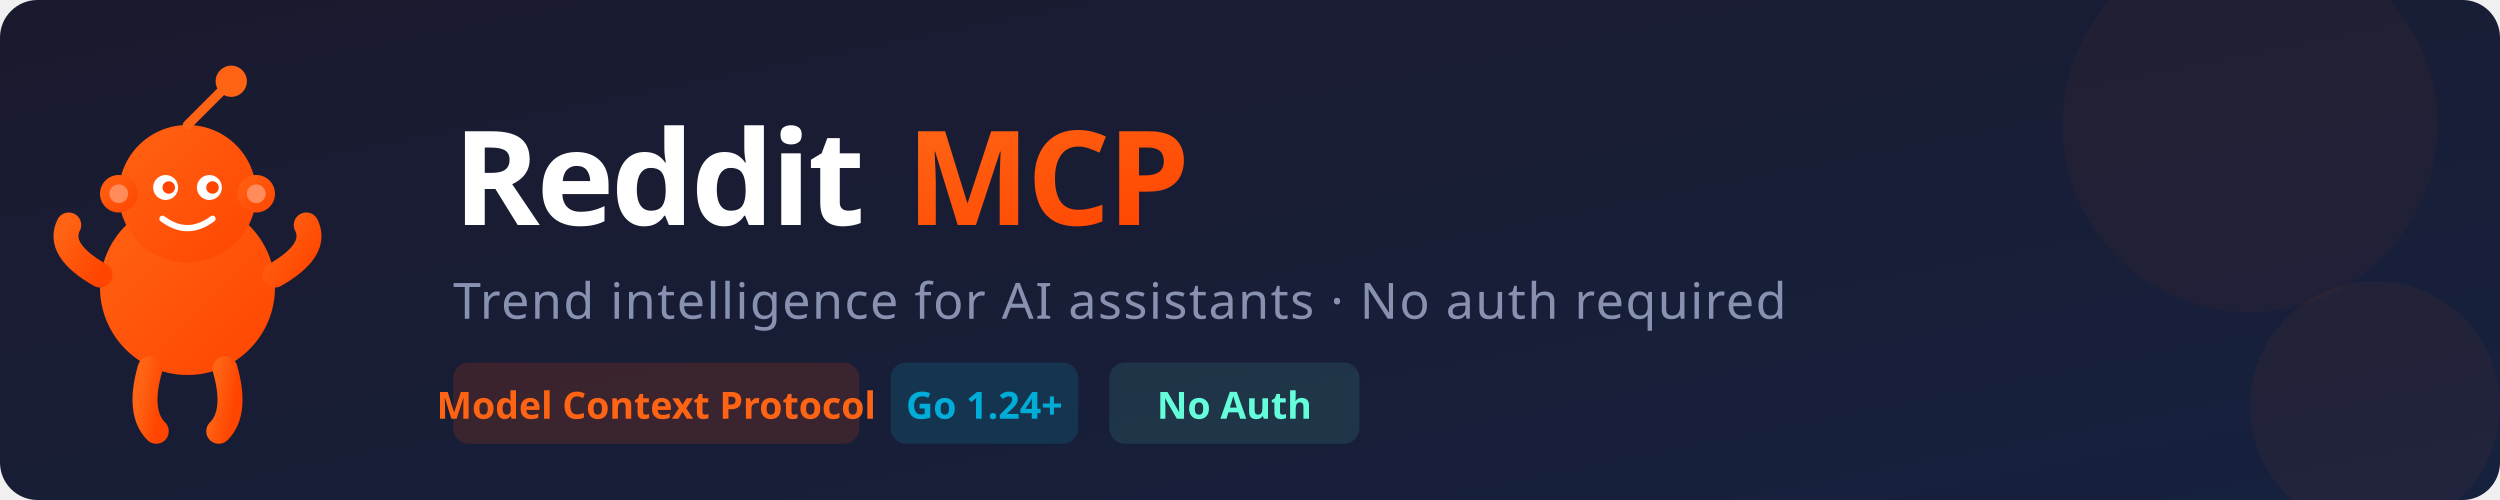
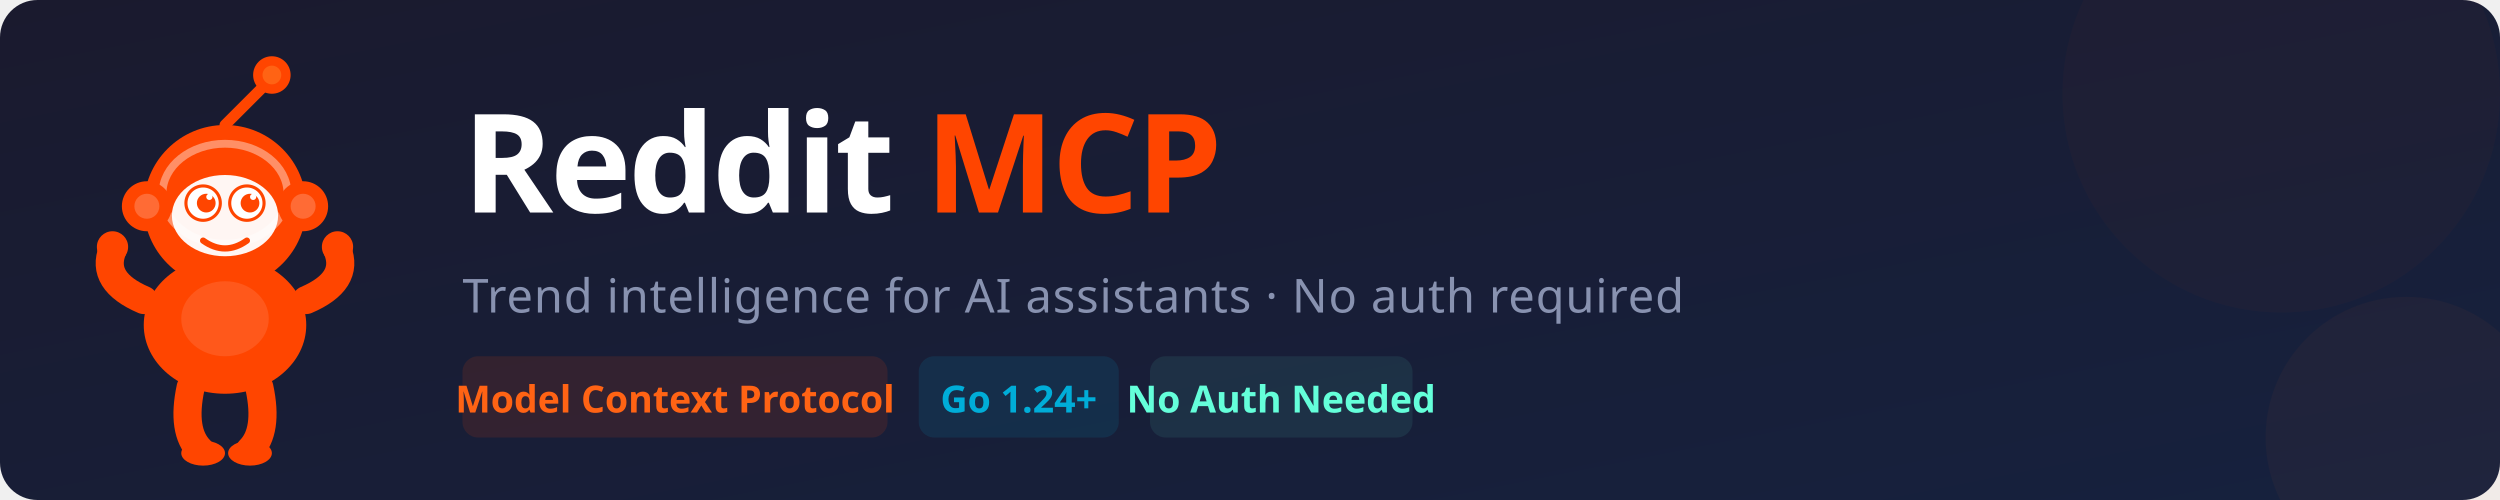
<svg xmlns="http://www.w3.org/2000/svg" viewBox="0 0 800 160">
  <defs>
    <linearGradient id="bg" x1="0%" y1="0%" x2="100%" y2="100%">
      <stop offset="0%" style="stop-color:#1a1a2e;stop-opacity:1" />
      <stop offset="100%" style="stop-color:#16213e;stop-opacity:1" />
    </linearGradient>
-     <linearGradient id="redditGrad" x1="0%" y1="0%" x2="100%" y2="100%">
-       <stop offset="0%" style="stop-color:#FF6314;stop-opacity:1" />
-       <stop offset="100%" style="stop-color:#FF4500;stop-opacity:1" />
-     </linearGradient>
  </defs>
  <rect width="800" height="160" rx="12" fill="url(#bg)" />
-   <g transform="translate(60, 80)">
-     <circle cx="0" cy="12" r="28" fill="url(#redditGrad)" />
-     <circle cx="0" cy="-18" r="22" fill="url(#redditGrad)" />
-     <line x1="0" y1="-40" x2="12" y2="-52" stroke="#FF6314" stroke-width="3" stroke-linecap="round" />
-     <circle cx="14" cy="-54" r="5" fill="#FF6314" />
-     <circle cx="-7" cy="-20" r="4" fill="white" />
-     <circle cx="7" cy="-20" r="4" fill="white" />
-     <circle cx="-6" cy="-20" r="2" fill="#FF4500" />
-     <circle cx="8" cy="-20" r="2" fill="#FF4500" />
-     <path d="M -8 -10 Q 0 -4 8 -10" stroke="white" stroke-width="2" fill="none" stroke-linecap="round" />
-     <circle cx="-22" cy="-18" r="6" fill="url(#redditGrad)" />
-     <circle cx="22" cy="-18" r="6" fill="url(#redditGrad)" />
-     <circle cx="-22" cy="-18" r="3" fill="#FF8C5A" />
-     <circle cx="22" cy="-18" r="3" fill="#FF8C5A" />
-     <path d="M -28 8 Q -42 0 -38 -8" stroke="url(#redditGrad)" stroke-width="8" fill="none" stroke-linecap="round" />
-     <path d="M 28 8 Q 42 0 38 -8" stroke="url(#redditGrad)" stroke-width="8" fill="none" stroke-linecap="round" />
-     <path d="M -12 38 Q -16 52 -10 58" stroke="url(#redditGrad)" stroke-width="8" fill="none" stroke-linecap="round" />
-     <path d="M 12 38 Q 16 52 10 58" stroke="url(#redditGrad)" stroke-width="8" fill="none" stroke-linecap="round" />
+   <g transform="translate(72, 82)">
+     <ellipse cx="0" cy="22" rx="26" ry="22" fill="#FF4500" />
+     <circle cx="0" cy="-16" r="26" fill="#FF4500" />
+     <ellipse cx="0" cy="-20" rx="20" ry="16" fill="none" stroke="white" stroke-width="2.5" opacity="0.4" />
+     <line x1="0" y1="-42" x2="14" y2="-56" stroke="#FF4500" stroke-width="3.5" stroke-linecap="round" />
+     <circle cx="15" cy="-58" r="6" fill="#FF4500" />
+     <circle cx="15" cy="-58" r="3" fill="#FF6314" />
+     <ellipse cx="0" cy="-13" rx="17" ry="13" fill="white" opacity="0.95" />
+     <circle cx="-7" cy="-17" r="5.5" fill="white" stroke="#FF4500" stroke-width="1" />
+     <circle cx="7" cy="-17" r="5.5" fill="white" stroke="#FF4500" stroke-width="1" />
+     <circle cx="-6" cy="-17" r="3" fill="#FF4500" />
+     <circle cx="8" cy="-17" r="3" fill="#FF4500" />
+     <circle cx="-5" cy="-19" r="1" fill="white" />
+     <circle cx="9" cy="-19" r="1" fill="white" />
+     <path d="M -7 -5 Q 0 0 7 -5" stroke="#FF4500" stroke-width="2" fill="none" stroke-linecap="round" />
+     <circle cx="-25" cy="-16" r="8" fill="#FF4500" />
+     <circle cx="25" cy="-16" r="8" fill="#FF4500" />
+     <circle cx="-25" cy="-16" r="4" fill="#FF6B35" />
+     <circle cx="25" cy="-16" r="4" fill="#FF6B35" />
+     <path d="M -26 14 Q -40 8 -36 -2" stroke="#FF4500" stroke-width="9" fill="none" stroke-linecap="round" />
+     <path d="M 26 14 Q 40 8 36 -2" stroke="#FF4500" stroke-width="9" fill="none" stroke-linecap="round" />
+     <circle cx="-36" cy="-3" r="5" fill="#FF4500" />
+     <circle cx="36" cy="-3" r="5" fill="#FF4500" />
+     <path d="M -11 42 Q -14 56 -8 62" stroke="#FF4500" stroke-width="9" fill="none" stroke-linecap="round" />
+     <path d="M 11 42 Q 14 56 8 62" stroke="#FF4500" stroke-width="9" fill="none" stroke-linecap="round" />
+     <ellipse cx="-7" cy="63" rx="7" ry="4" fill="#FF4500" />
+     <ellipse cx="8" cy="63" rx="7" ry="4" fill="#FF4500" />
+     <ellipse cx="0" cy="20" rx="14" ry="12" fill="#FF6B35" opacity="0.5" />
  </g>
-   <text x="145" y="72" font-family="'Segoe UI', system-ui, sans-serif" font-size="42" font-weight="700" fill="white" letter-spacing="-1">Reddit</text>
-   <text x="145" y="72" font-family="'Segoe UI', system-ui, sans-serif" font-size="42" font-weight="700" fill="url(#redditGrad)" letter-spacing="-1" dx="145"> MCP</text>
-   <text x="145" y="102" font-family="'Segoe UI', system-ui, sans-serif" font-size="16" fill="#8892b0" letter-spacing="0.5">Trend intelligence for AI assistants · No auth required</text>
-   <rect x="145" y="116" width="130" height="26" rx="5" fill="#FF4500" opacity="0.15" />
-   <text x="210" y="134" font-family="'Segoe UI', system-ui, sans-serif" font-size="12" fill="#FF6314" text-anchor="middle" font-weight="600">Model Context Protocol</text>
-   <rect x="285" y="116" width="60" height="26" rx="5" fill="#00ADD8" opacity="0.15" />
-   <text x="315" y="134" font-family="'Segoe UI', system-ui, sans-serif" font-size="12" fill="#00ADD8" text-anchor="middle" font-weight="600">Go 1.24+</text>
-   <rect x="355" y="116" width="80" height="26" rx="5" fill="#64ffda" opacity="0.1" />
-   <text x="395" y="134" font-family="'Segoe UI', system-ui, sans-serif" font-size="12" fill="#64ffda" text-anchor="middle" font-weight="600">No Auth</text>
-   <circle cx="720" cy="40" r="60" fill="#FF4500" opacity="0.04" />
-   <circle cx="760" cy="130" r="40" fill="#FF6314" opacity="0.05" />
+   <text x="148" y="68" font-family="'Segoe UI', system-ui, sans-serif" font-size="44" font-weight="800" fill="white" letter-spacing="-1">Reddit</text>
+   <text x="148" y="68" font-family="'Segoe UI', system-ui, sans-serif" font-size="44" font-weight="800" letter-spacing="-1" fill="#FF4500" dx="148"> MCP</text>
+   <text x="148" y="100" font-family="'Segoe UI', system-ui, sans-serif" font-size="15" fill="#8892b0" letter-spacing="0.3">Trend intelligence for AI assistants · No auth required</text>
+   <rect x="148" y="114" width="136" height="26" rx="5" fill="#FF4500" opacity="0.12" />
+   <text x="216" y="132" font-family="'Segoe UI', system-ui, sans-serif" font-size="12" fill="#FF6314" text-anchor="middle" font-weight="600">Model Context Protocol</text>
+   <rect x="294" y="114" width="64" height="26" rx="5" fill="#00ADD8" opacity="0.12" />
+   <text x="326" y="132" font-family="'Segoe UI', system-ui, sans-serif" font-size="12" fill="#00ADD8" text-anchor="middle" font-weight="600">Go 1.24+</text>
+   <rect x="368" y="114" width="84" height="26" rx="5" fill="#64ffda" opacity="0.08" />
+   <text x="410" y="132" font-family="'Segoe UI', system-ui, sans-serif" font-size="12" fill="#64ffda" text-anchor="middle" font-weight="600">No Auth Needed</text>
+   <circle cx="730" cy="30" r="70" fill="#FF4500" opacity="0.03" />
+   <circle cx="770" cy="140" r="45" fill="#FF6314" opacity="0.04" />
</svg>
